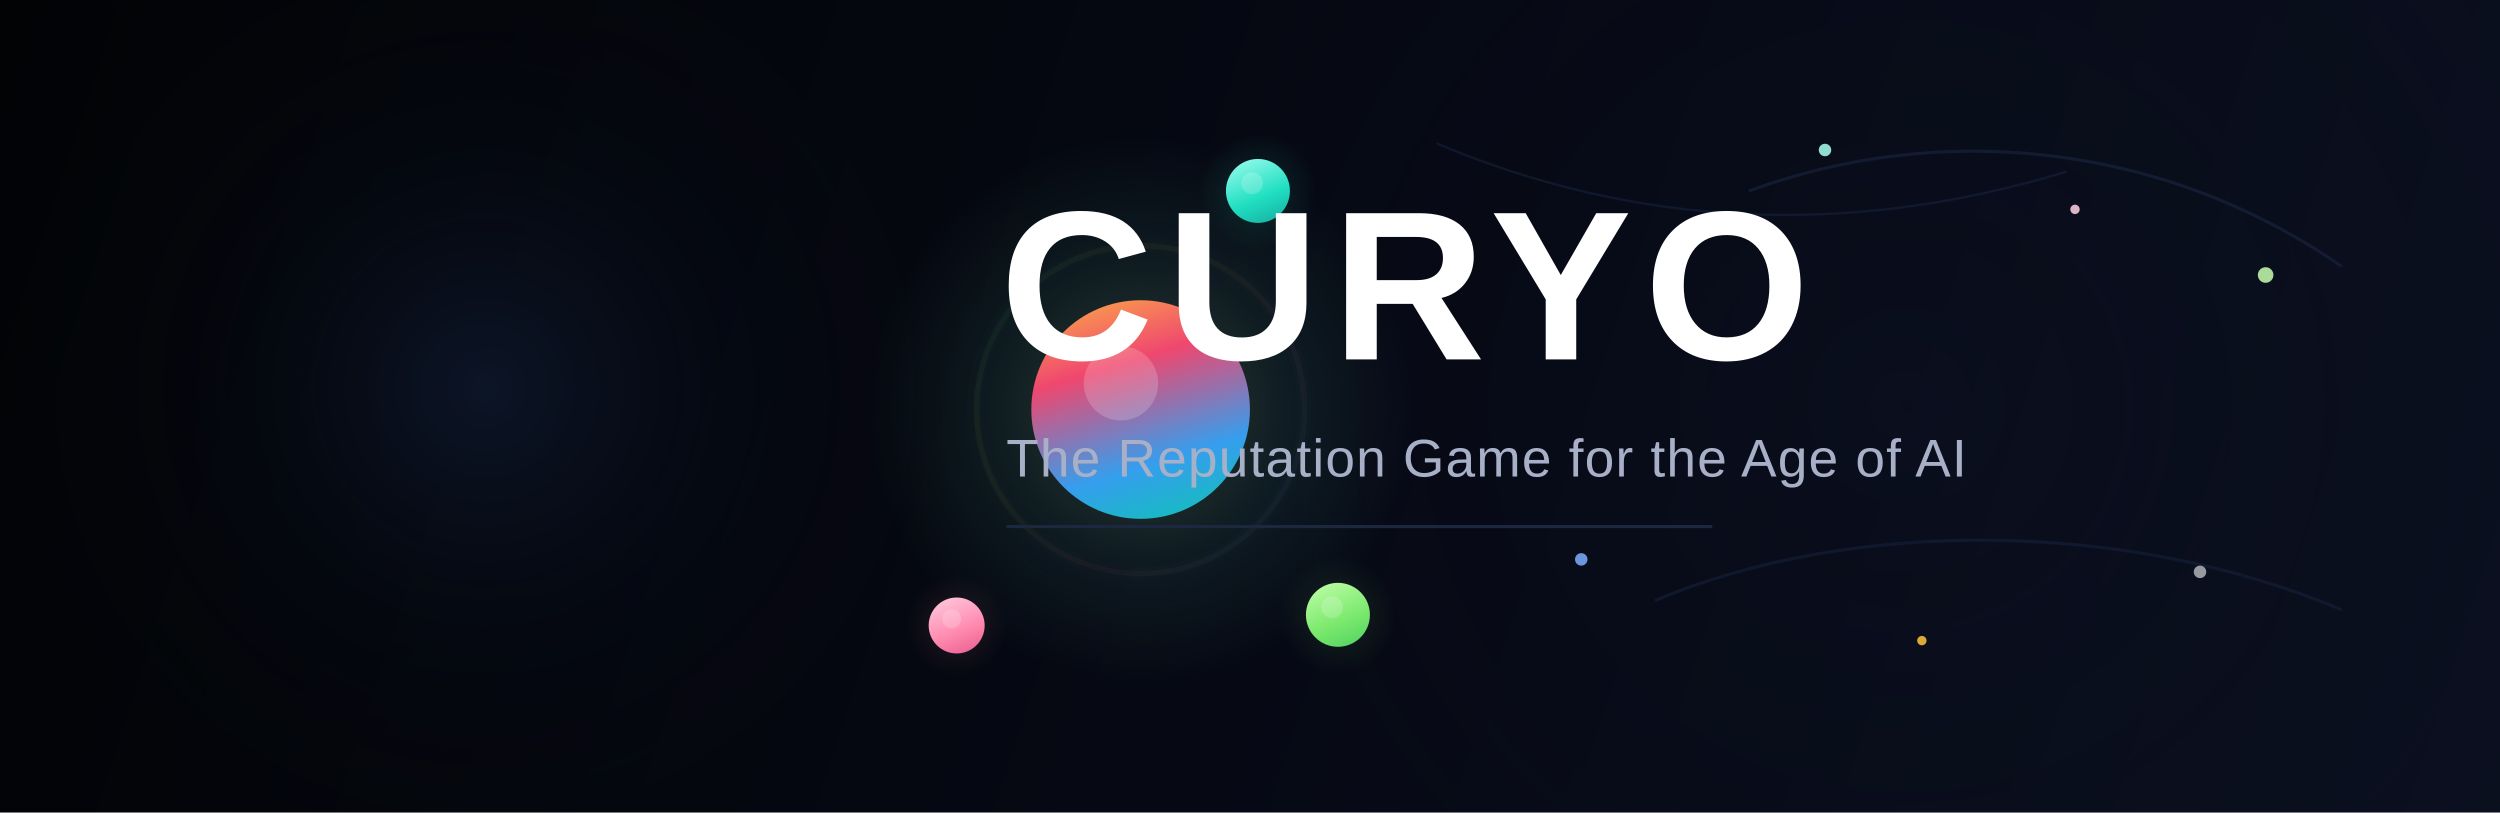
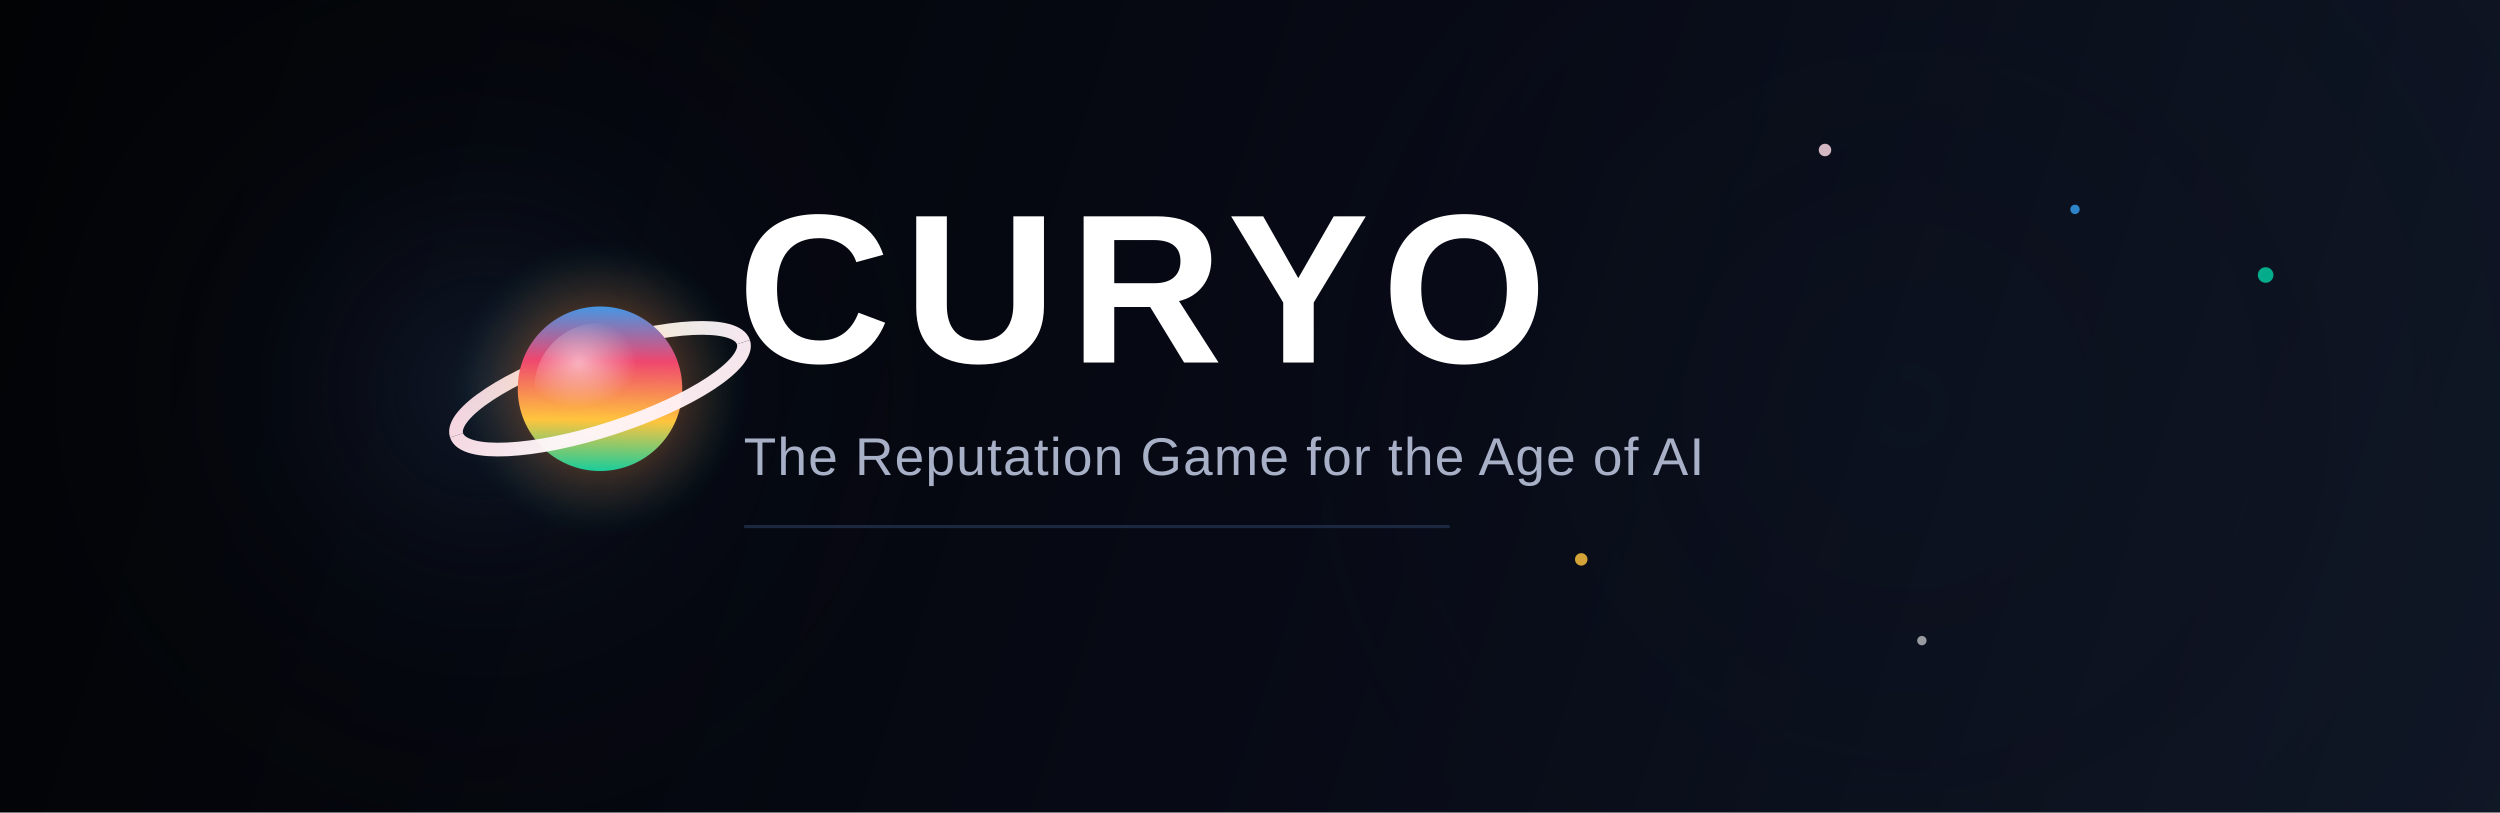
<svg xmlns="http://www.w3.org/2000/svg" viewBox="0 0 1600 520" width="1600" height="520" fill="none">
  <defs>
    <linearGradient id="banner-bg" x1="0" y1="0" x2="1600" y2="520" gradientUnits="userSpaceOnUse">
      <stop offset="0%" stop-color="#020305" />
-       <stop offset="52%" stop-color="#060914" />
-       <stop offset="100%" stop-color="#0B1020" />
+       <stop offset="52%" stop-color="#070A15" />
+       <stop offset="100%" stop-color="#101726" />
    </linearGradient>
    <radialGradient id="banner-left-glow" cx="310" cy="248" r="320" gradientUnits="userSpaceOnUse">
-       <stop offset="0%" stop-color="#12203A" stop-opacity=".58" />
-       <stop offset="48%" stop-color="#0A1325" stop-opacity=".18" />
+       <stop offset="0%" stop-color="#18243C" stop-opacity="0.56" />
+       <stop offset="46%" stop-color="#0D1527" stop-opacity="0.18" />
      <stop offset="100%" stop-color="#05070D" stop-opacity="0" />
    </radialGradient>
    <radialGradient id="banner-right-glow" cx="1220" cy="260" r="520" gradientUnits="userSpaceOnUse">
-       <stop offset="0%" stop-color="#10182D" stop-opacity=".18" />
+       <stop offset="0%" stop-color="#10182D" stop-opacity="0.16" />
      <stop offset="100%" stop-color="#05070D" stop-opacity="0" />
    </radialGradient>
-     <linearGradient id="banner-orbit" x1="110" y1="150" x2="394" y2="366" gradientUnits="userSpaceOnUse">
-       <stop offset="0%" stop-color="#03CEA4" stop-opacity=".18" />
-       <stop offset="32%" stop-color="#FFC43D" stop-opacity=".16" />
-       <stop offset="64%" stop-color="#EF476F" stop-opacity=".18" />
-       <stop offset="100%" stop-color="#359EEE" stop-opacity=".18" />
-     </linearGradient>
-     <filter id="banner-orbit-blur" x="70" y="70" width="372" height="372" filterUnits="userSpaceOnUse">
-       <feGaussianBlur stdDeviation="4.5" />
-     </filter>
-     <linearGradient id="banner-main-fill" x1="0" y1="0" x2="1" y2="1" gradientTransform="rotate(28 .5 .5)">
-       <stop offset="0%" stop-color="#FFC43D" />
+     <radialGradient id="banner-mark-halo" cx="50%" cy="50%" r="50%">
+       <stop offset="0%" stop-color="#FF687A" stop-opacity="0.26" />
+       <stop offset="62%" stop-color="#FF687A" stop-opacity="0.091" />
+       <stop offset="100%" stop-color="#FF687A" stop-opacity="0" />
+     </radialGradient>
+     <linearGradient id="banner-mark-planet" x1="0.15" y1="0.1" x2="0.85" y2="0.9" gradientUnits="objectBoundingBox" gradientTransform="rotate(42 0.5 0.5)">
+       <stop offset="0%" stop-color="#359EEE" />
      <stop offset="34%" stop-color="#EF476F" />
-       <stop offset="68%" stop-color="#359EEE" />
+       <stop offset="68%" stop-color="#FFC43D" />
      <stop offset="100%" stop-color="#03CEA4" />
    </linearGradient>
-     <radialGradient id="banner-main-glow" cx="50%" cy="50%" r="50%">
-       <stop offset="0%" stop-color="#FFE08E" stop-opacity=".54" />
-       <stop offset="58%" stop-color="#5BD7B8" stop-opacity=".18" />
-       <stop offset="100%" stop-color="#5BD7B8" stop-opacity="0" />
+     <radialGradient id="banner-mark-glow" cx="50%" cy="50%" r="50%">
+       <stop offset="0%" stop-color="#EF476F" stop-opacity="0.22" />
+       <stop offset="56%" stop-color="#FFC43D" stop-opacity="0.16" />
+       <stop offset="100%" stop-color="#03CEA4" stop-opacity="0" />
    </radialGradient>
-     <linearGradient id="banner-top-fill" x1="0" y1="0" x2="1" y2="1" gradientTransform="rotate(22 .5 .5)">
-       <stop offset="0%" stop-color="#A8FFF2" />
-       <stop offset="58%" stop-color="#20DFC1" />
-       <stop offset="100%" stop-color="#14A79B" />
+     <radialGradient id="banner-mark-highlight" cx="0" cy="0" r="1" gradientUnits="objectBoundingBox" gradientTransform="translate(0.34 0.3) scale(0.44 0.34)">
+       <stop stop-color="#FFFFFF" stop-opacity="0.56" />
+       <stop offset="1" stop-color="#FFFFFF" stop-opacity="0" />
+     </radialGradient>
+     <linearGradient id="banner-mark-ring" x1="0" y1="0.3" x2="1" y2="0.7" gradientUnits="objectBoundingBox">
+       <stop offset="0%" stop-color="#FFDCE7" />
+       <stop offset="48%" stop-color="#FFF8FB" />
+       <stop offset="100%" stop-color="#FFEFF5" />
    </linearGradient>
-     <radialGradient id="banner-top-glow" cx="50%" cy="50%" r="50%">
-       <stop offset="0%" stop-color="#A8FFF2" stop-opacity=".46" />
-       <stop offset="58%" stop-color="#20DFC1" stop-opacity=".16" />
-       <stop offset="100%" stop-color="#20DFC1" stop-opacity="0" />
-     </radialGradient>
-     <linearGradient id="banner-left-fill" x1="0" y1="0" x2="1" y2="1" gradientTransform="rotate(22 .5 .5)">
-       <stop offset="0%" stop-color="#FFD2E3" />
-       <stop offset="58%" stop-color="#FF8AB0" />
-       <stop offset="100%" stop-color="#E45787" />
-     </linearGradient>
-     <radialGradient id="banner-left-planet-glow" cx="50%" cy="50%" r="50%">
-       <stop offset="0%" stop-color="#FFD2E3" stop-opacity=".42" />
-       <stop offset="58%" stop-color="#FF8AB0" stop-opacity=".14" />
-       <stop offset="100%" stop-color="#FF8AB0" stop-opacity="0" />
-     </radialGradient>
-     <linearGradient id="banner-right-fill" x1="0" y1="0" x2="1" y2="1" gradientTransform="rotate(22 .5 .5)">
-       <stop offset="0%" stop-color="#C7FFAF" />
-       <stop offset="58%" stop-color="#7BE96D" />
-       <stop offset="100%" stop-color="#4BCF62" />
-     </linearGradient>
-     <radialGradient id="banner-right-planet-glow" cx="50%" cy="50%" r="50%">
-       <stop offset="0%" stop-color="#C7FFAF" stop-opacity=".42" />
-       <stop offset="58%" stop-color="#7BE96D" stop-opacity=".14" />
-       <stop offset="100%" stop-color="#7BE96D" stop-opacity="0" />
-     </radialGradient>
+     <clipPath id="banner-mark-ring-back">
+       <rect x="0" y="0" width="512" height="256" />
+     </clipPath>
+     <clipPath id="banner-mark-ring-front">
+       <rect x="0" y="256" width="512" height="256" />
+     </clipPath>
    <symbol id="banner-brand-mark" viewBox="0 0 512 512">
-       <circle cx="256" cy="258" r="123" fill="none" stroke="url(#banner-orbit)" stroke-width="10" stroke-opacity=".1" filter="url(#banner-orbit-blur)" />
-       <circle cx="256" cy="258" r="123" fill="none" stroke="url(#banner-orbit)" stroke-width="4" stroke-opacity=".24" />
-       <circle cx="256" cy="258" r="205" fill="url(#banner-main-glow)" fill-opacity=".46" />
-       <circle cx="256" cy="258" r="82" fill="url(#banner-main-fill)" />
-       <circle cx="241.24" cy="238.32" r="27.88" fill="#FFFFFF" fill-opacity=".18" />
-       <circle cx="344" cy="94" r="44" fill="url(#banner-top-glow)" fill-opacity=".4" />
-       <circle cx="344" cy="94" r="24" fill="url(#banner-top-fill)" />
-       <circle cx="339.68" cy="88.24" r="8.16" fill="#FFFFFF" fill-opacity=".18" />
-       <circle cx="118" cy="420" r="38" fill="url(#banner-left-planet-glow)" fill-opacity=".36" />
-       <circle cx="118" cy="420" r="21" fill="url(#banner-left-fill)" />
-       <circle cx="114.22" cy="414.96" r="7.14" fill="#FFFFFF" fill-opacity=".18" />
-       <circle cx="404" cy="412" r="44" fill="url(#banner-right-planet-glow)" fill-opacity=".36" />
-       <circle cx="404" cy="412" r="24" fill="url(#banner-right-fill)" />
-       <circle cx="399.68" cy="406.24" r="8.16" fill="#FFFFFF" fill-opacity=".18" />
+       <circle cx="256" cy="256" r="178" fill="url(#banner-mark-halo)" />
+       <g transform="rotate(-18 256 256)">
+         <ellipse cx="256" cy="256" rx="198" ry="54" fill="none" stroke="url(#banner-mark-ring)" stroke-width="18" stroke-opacity="0.96" clip-path="url(#banner-mark-ring-back)" stroke-linecap="round" />
+       </g>
+       <circle cx="256" cy="256" r="194" fill="url(#banner-mark-glow)" fill-opacity="0.82" />
+       <circle cx="256" cy="256" r="108" fill="url(#banner-mark-planet)" />
+       <circle cx="256" cy="256" r="86.4" fill="url(#banner-mark-highlight)" />
+       <g transform="rotate(-18 256 256)">
+         <ellipse cx="256" cy="256" rx="198" ry="54" fill="none" stroke="url(#banner-mark-ring)" stroke-width="18" stroke-opacity="0.96" clip-path="url(#banner-mark-ring-front)" stroke-linecap="round" />
+       </g>
    </symbol>
  </defs>
  <rect width="1600" height="520" fill="url(#banner-bg)" />
  <circle cx="310" cy="248" r="320" fill="url(#banner-left-glow)" />
  <circle cx="1220" cy="260" r="520" fill="url(#banner-right-glow)" />
-   <g opacity=".75">
-     <path d="M1120 122C1240 78 1382 90 1498 170" stroke="#152039" stroke-width="2" stroke-linecap="round" />
-     <path d="M1060 384C1184 332 1360 332 1498 390" stroke="#121C33" stroke-width="2" stroke-linecap="round" />
-     <path d="M920 92C1048 146 1184 152 1322 110" stroke="#17233E" stroke-width="1.5" stroke-linecap="round" opacity=".72" />
+   <g opacity="0.82">
+     <circle cx="1168" cy="96" r="4" fill="#FFDCE7" />
+     <circle cx="1328" cy="134" r="3" fill="#359EEE" />
+     <circle cx="1450" cy="176" r="5" fill="#03CEA4" />
+     <circle cx="1012" cy="358" r="4" fill="#FFC43D" />
+     <circle cx="1230" cy="410" r="3" fill="#FFFFFF" fill-opacity="0.7" />
  </g>
-   <g opacity=".85">
-     <circle cx="1168" cy="96" r="4" fill="#A8FFF2" />
-     <circle cx="1328" cy="134" r="3" fill="#FFD2E3" />
-     <circle cx="1450" cy="176" r="5" fill="#C7FFAF" />
-     <circle cx="1012" cy="358" r="4" fill="#7AAEFF" />
-     <circle cx="1230" cy="410" r="3" fill="#FFC43D" />
-     <circle cx="1408" cy="366" r="4" fill="#FFFFFF" fill-opacity=".68" />
-   </g>
-   <use href="#banner-brand-mark" transform="translate(58 42) scale(.84)" />
-   <text x="640" y="230" font-family="'Helvetica Neue', Arial, sans-serif" font-size="136" font-weight="700" fill="#FFFFFF" letter-spacing="8">
+   <use href="#banner-brand-mark" transform="translate(0 124) scale(0.48)" />
+   <text x="472" y="232" font-family="'Helvetica Neue', Arial, sans-serif" font-size="136" font-weight="700" fill="#FFFFFF" letter-spacing="8">
    CURYO
  </text>
-   <text x="644" y="305" font-family="'Helvetica Neue', Arial, sans-serif" font-size="34" font-weight="400" fill="#A7B0C7" letter-spacing=".8">
+   <text x="476" y="304" font-family="'Helvetica Neue', Arial, sans-serif" font-size="34" font-weight="400" fill="#A7B0C7" letter-spacing=".8">
    The Reputation Game for the Age of AI
  </text>
-   <rect x="644" y="336" width="452" height="2" rx="1" fill="#1C2740" />
+   <rect x="476" y="336" width="452" height="2" rx="1" fill="#1C2740" />
</svg>
